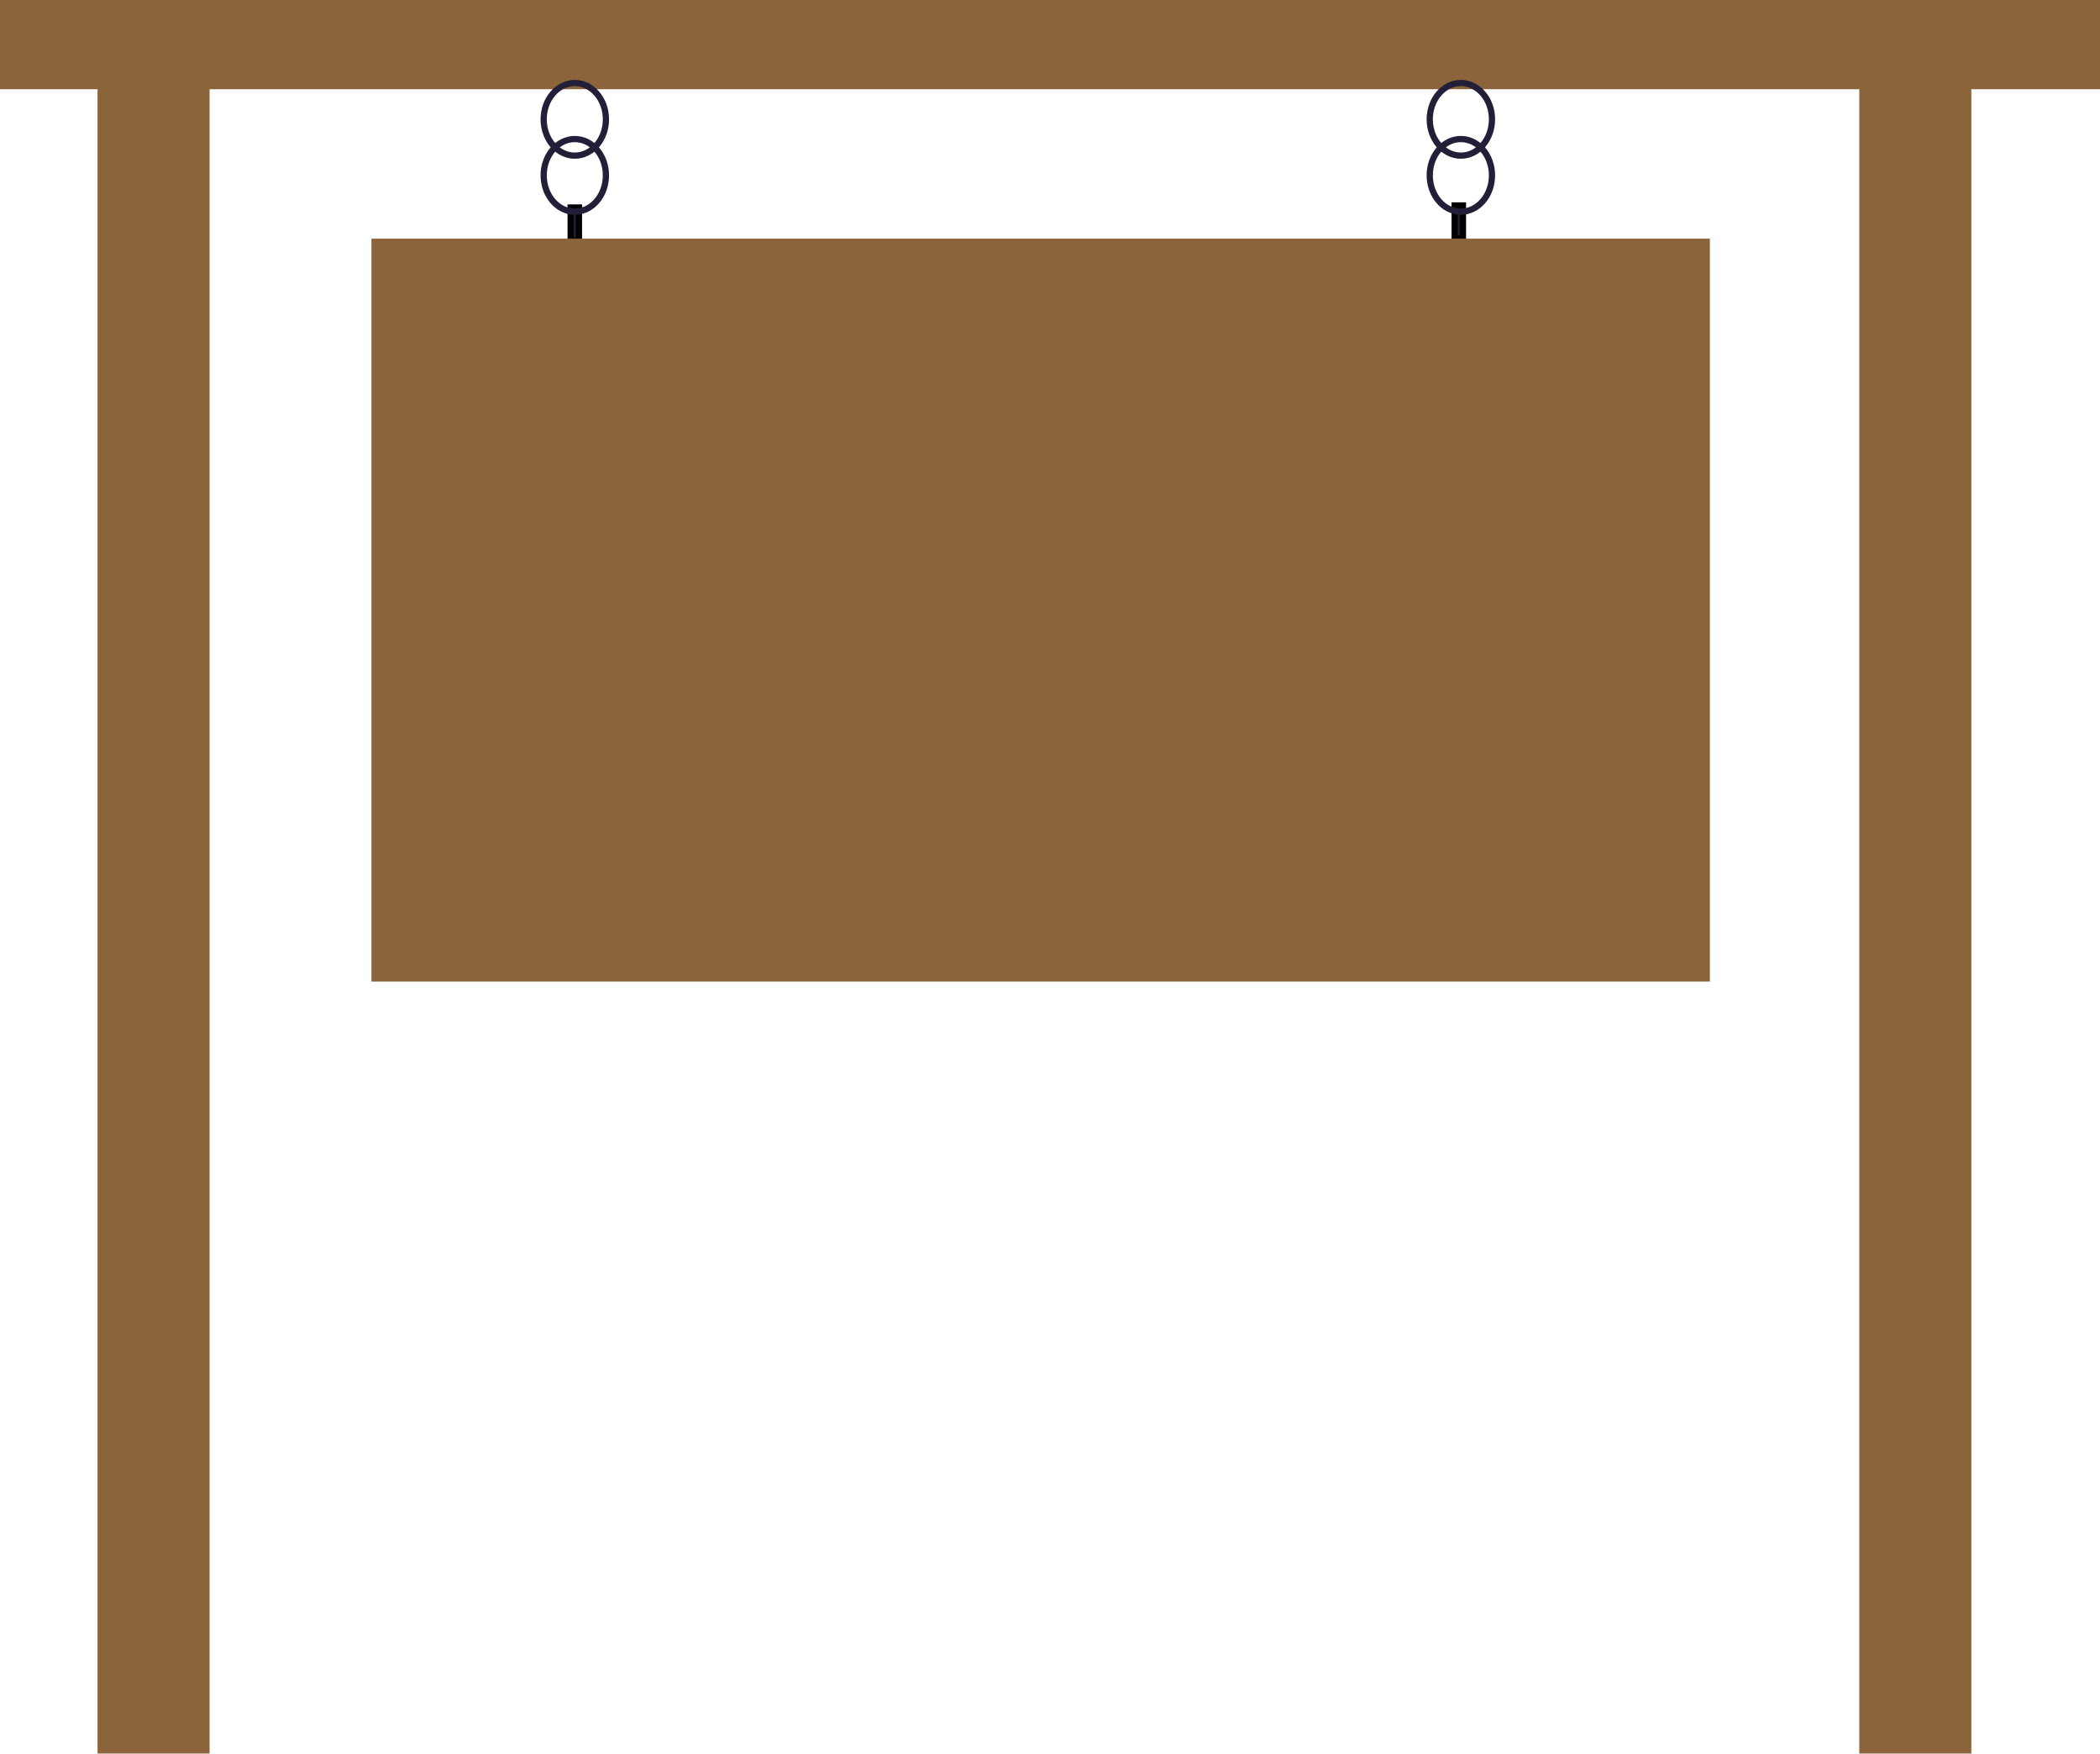
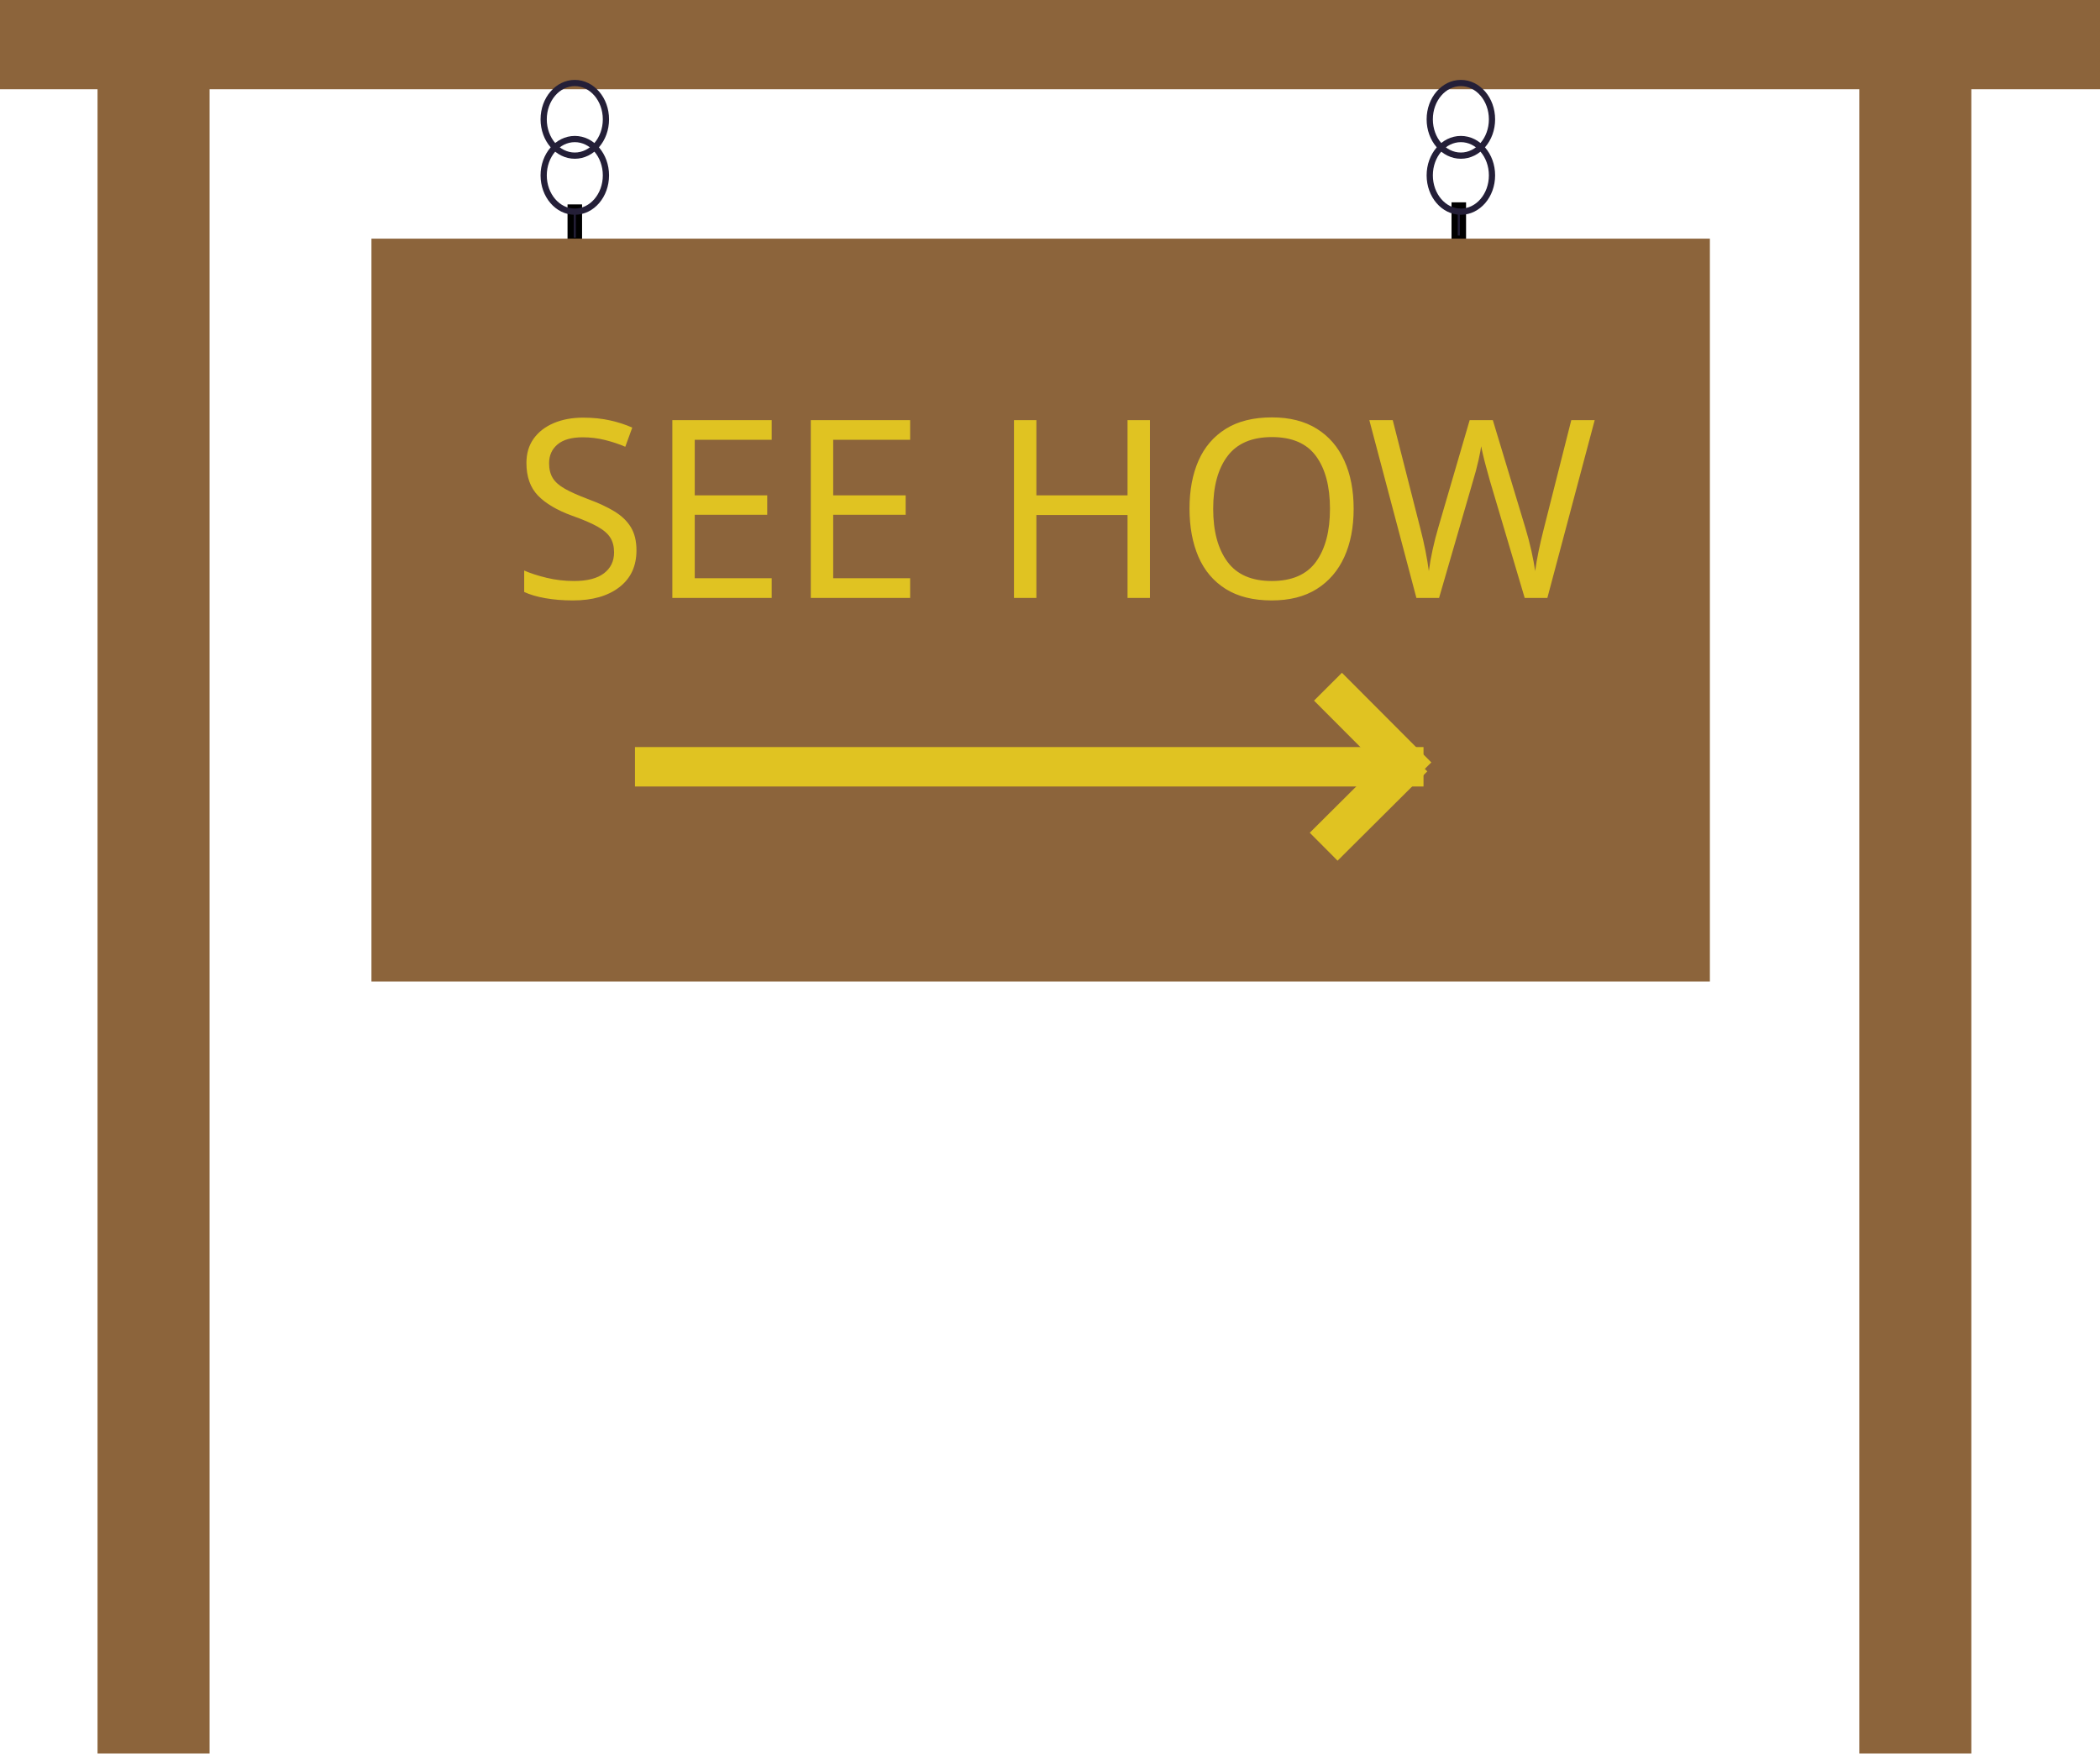
<svg xmlns="http://www.w3.org/2000/svg" viewBox="0 0 1012 845">
  <defs>
    <style>
-       .scls-1 {
+       .signcls-1 {
        fill: #241f38;
        stroke: #000;
+       }
+ 
+       .signcls-1, .signcls-3 {
+         stroke-width: 3px;
+       }
+ 
+       .signcls-1, .signcls-5 {
        fill-rule: evenodd;
      }

-       .scls-1, .scls-3 {
-         stroke-width: 3px;
-       }
- 
-       .scls-2 {
+       .signcls-2 {
        fill: #8c643b;
      }

-       .scls-3 {
+       .signcls-3 {
        fill: none;
        stroke: #241f38;
+       }
+ 
+       .signcls-4 {
+         font-size: 120px;
+         text-anchor: middle;
+         font-family: SignPainter-HouseScript, SignPainter;
+       }
+ 
+       .signcls-4, .signcls-5 {
+         fill: #e0c322;
+       }
+ 
+       .signcls-5 {
+         stroke: #e0c322;
+         stroke-width: 10px;
      }
    </style>
  </defs>
  <g id="Artboard_1" data-name="Artboard 1">
-     <path class="scls-1" d="M403,155h4v16h-4V155Z" transform="translate(-128 -55)" />
-     <path id="Shape_1_copy" data-name="Shape 1 copy" class="scls-1" d="M829,154h4v16h-4V154Z" transform="translate(-128 -55)" />
-     <rect class="scls-2" width="1012" height="43" />
-     <rect class="scls-2" x="47" y="40" width="54" height="805" />
-     <rect id="Rectangle_15_copy" data-name="Rectangle 15 copy" class="scls-2" x="896" y="40" width="54" height="805" />
-     <ellipse id="chain2" class="scls-3" cx="277" cy="57.5" rx="15" ry="17.5" />
-     <ellipse id="chain1" class="scls-3" cx="277" cy="84.5" rx="15" ry="17.5" />
-     <ellipse id="chain2_copy" data-name="chain2 copy" class="scls-3" cx="704" cy="57.5" rx="15" ry="17.5" />
-     <ellipse id="chain1_copy" data-name="chain1 copy" class="scls-3" cx="704" cy="84.5" rx="15" ry="17.5" />
-     <rect class="scls-2" x="179" y="115" width="645" height="358" />
+     <path class="signcls-1" d="M403,155h4v16h-4V155Z" transform="translate(-128 -55)" />
+     <path id="Shape_1_copy" data-name="Shape 1 copy" class="signcls-1" d="M829,154h4v16h-4V154Z" transform="translate(-128 -55)" />
+     <rect class="signcls-2" width="1012" height="43" />
+     <rect class="signcls-2" x="47" y="40" width="54" height="805" />
+     <rect id="Rectangle_15_copy" data-name="Rectangle 15 copy" class="signcls-2" x="896" y="40" width="54" height="805" />
+     <ellipse id="chain2" class="signcls-3" cx="277" cy="57.5" rx="15" ry="17.5" />
+     <ellipse id="chain1" class="signcls-3" cx="277" cy="84.5" rx="15" ry="17.5" />
+     <ellipse id="chain2_copy" data-name="chain2 copy" class="signcls-3" cx="704" cy="57.5" rx="15" ry="17.5" />
+     <ellipse id="chain1_copy" data-name="chain1 copy" class="signcls-3" cx="704" cy="84.5" rx="15" ry="17.5" />
+     <rect class="signcls-2" x="179" y="115" width="645" height="358" />
+     <text id="SEE_HOW_" data-name="SEE HOW " class="signcls-4" x="508.265" y="288.133">SEE HOW </text>
+     <path class="signcls-5" d="M439,429v-9H809v9H439Z" transform="translate(-128 -55)" />
+     <path id="Shape_2_copy" data-name="Shape 2 copy" class="signcls-5" d="M768.306,392.623l6.372-6.355,36.016,36.109-6.372,6.355Z" transform="translate(-128 -55)" />
+     <path id="Shape_2_copy_2" data-name="Shape 2 copy 2" class="signcls-5" d="M802.4,420.323l6.348,6.379L772.6,462.677l-6.348-6.379Z" transform="translate(-128 -55)" />
  </g>
</svg>
